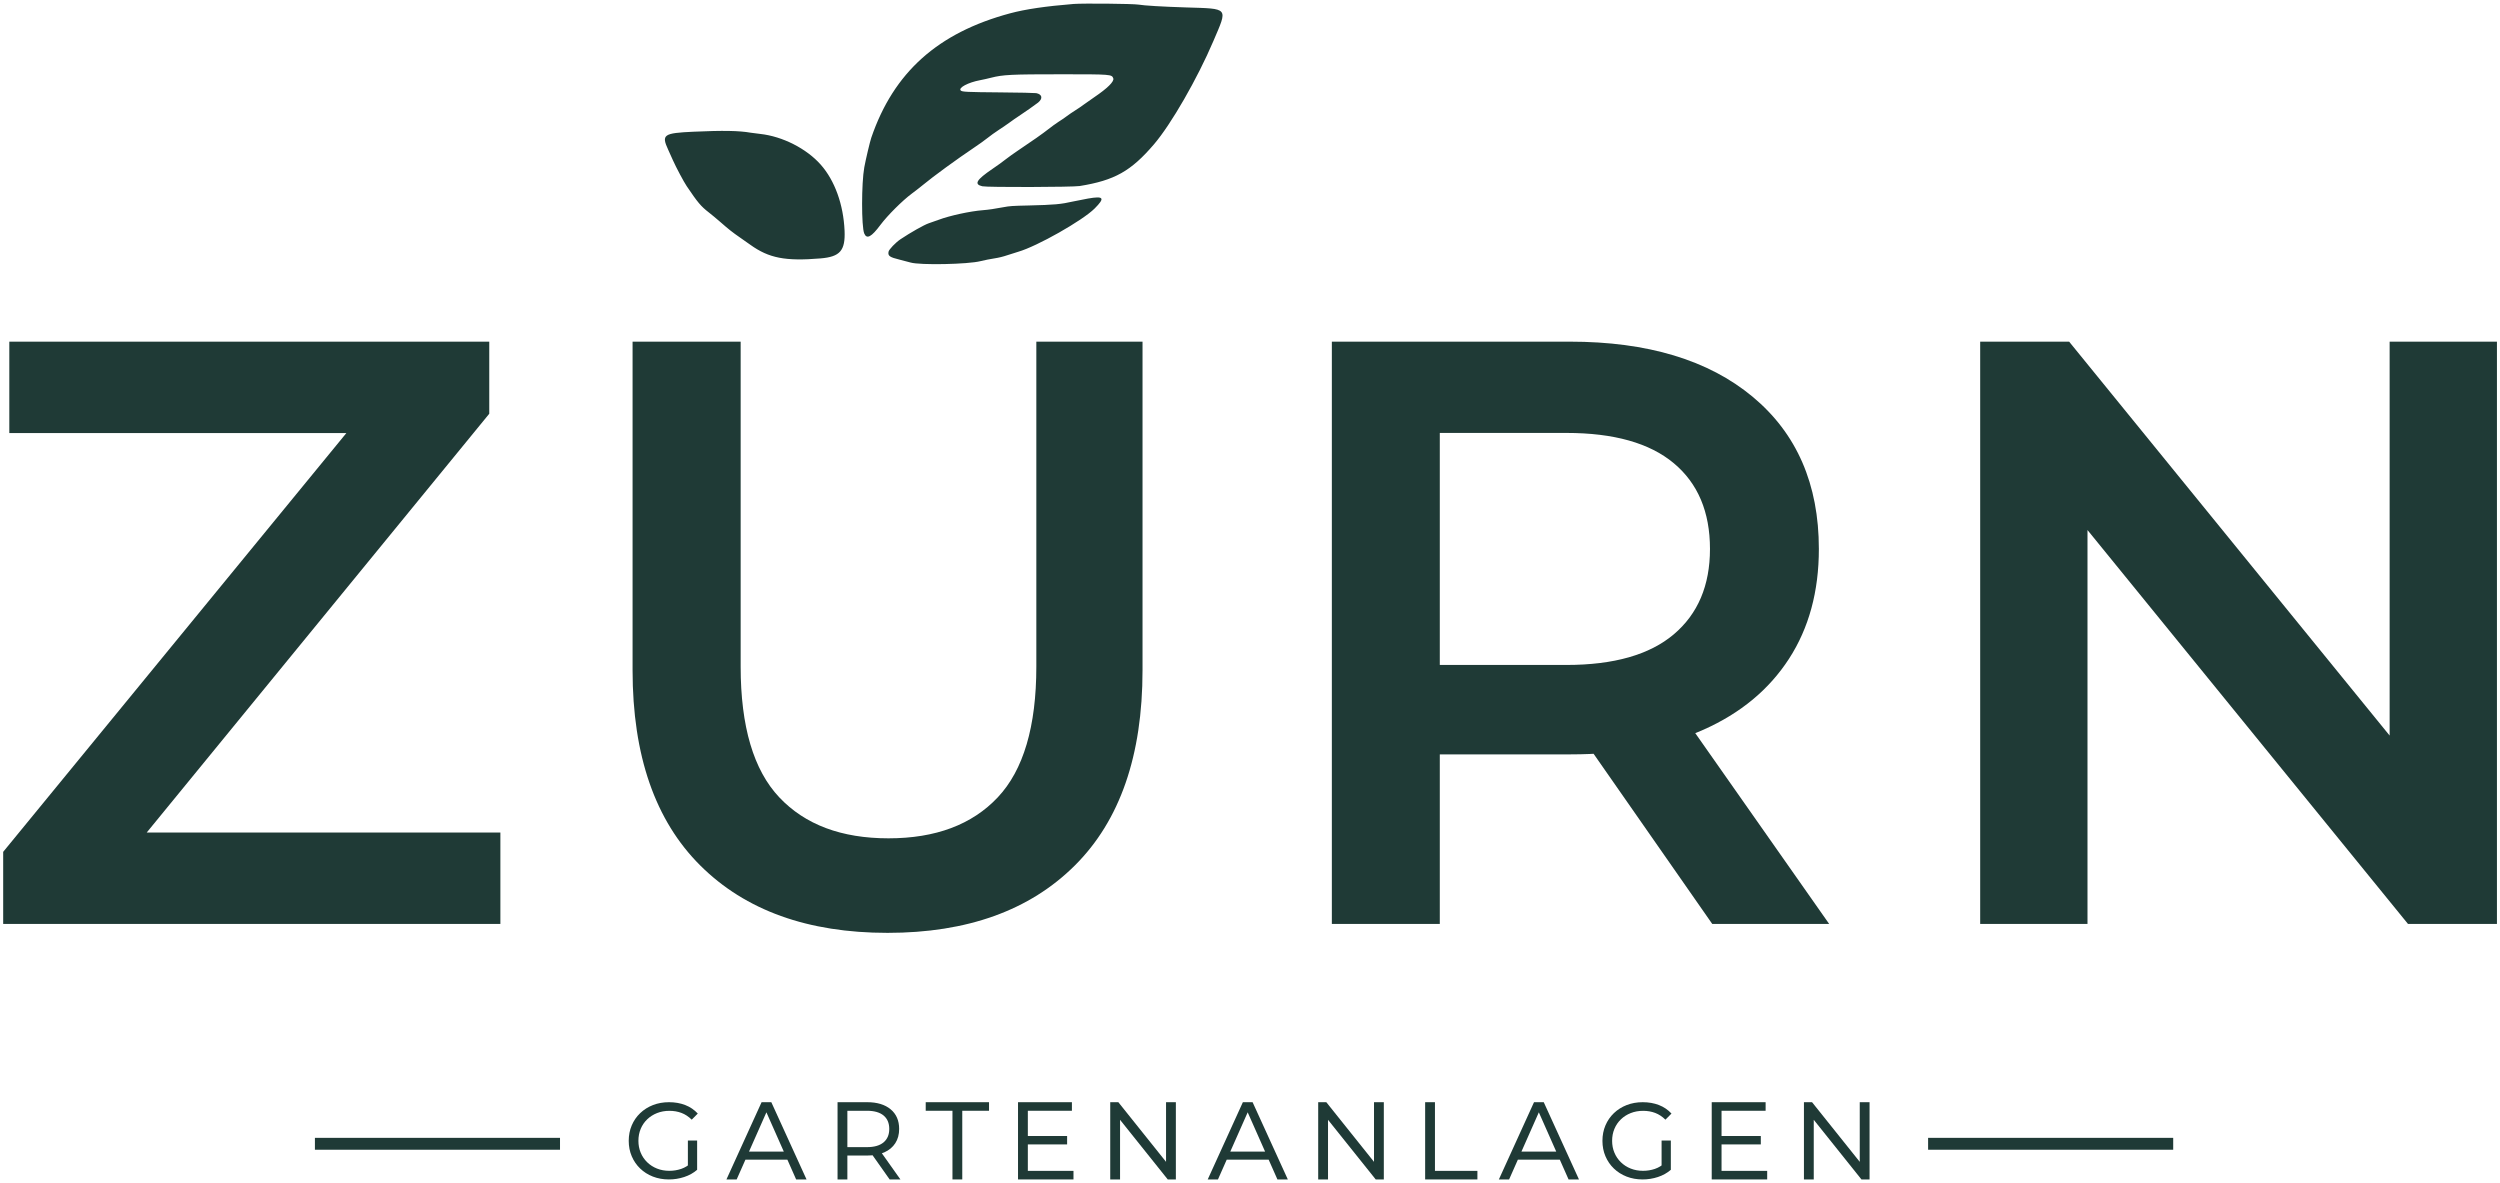
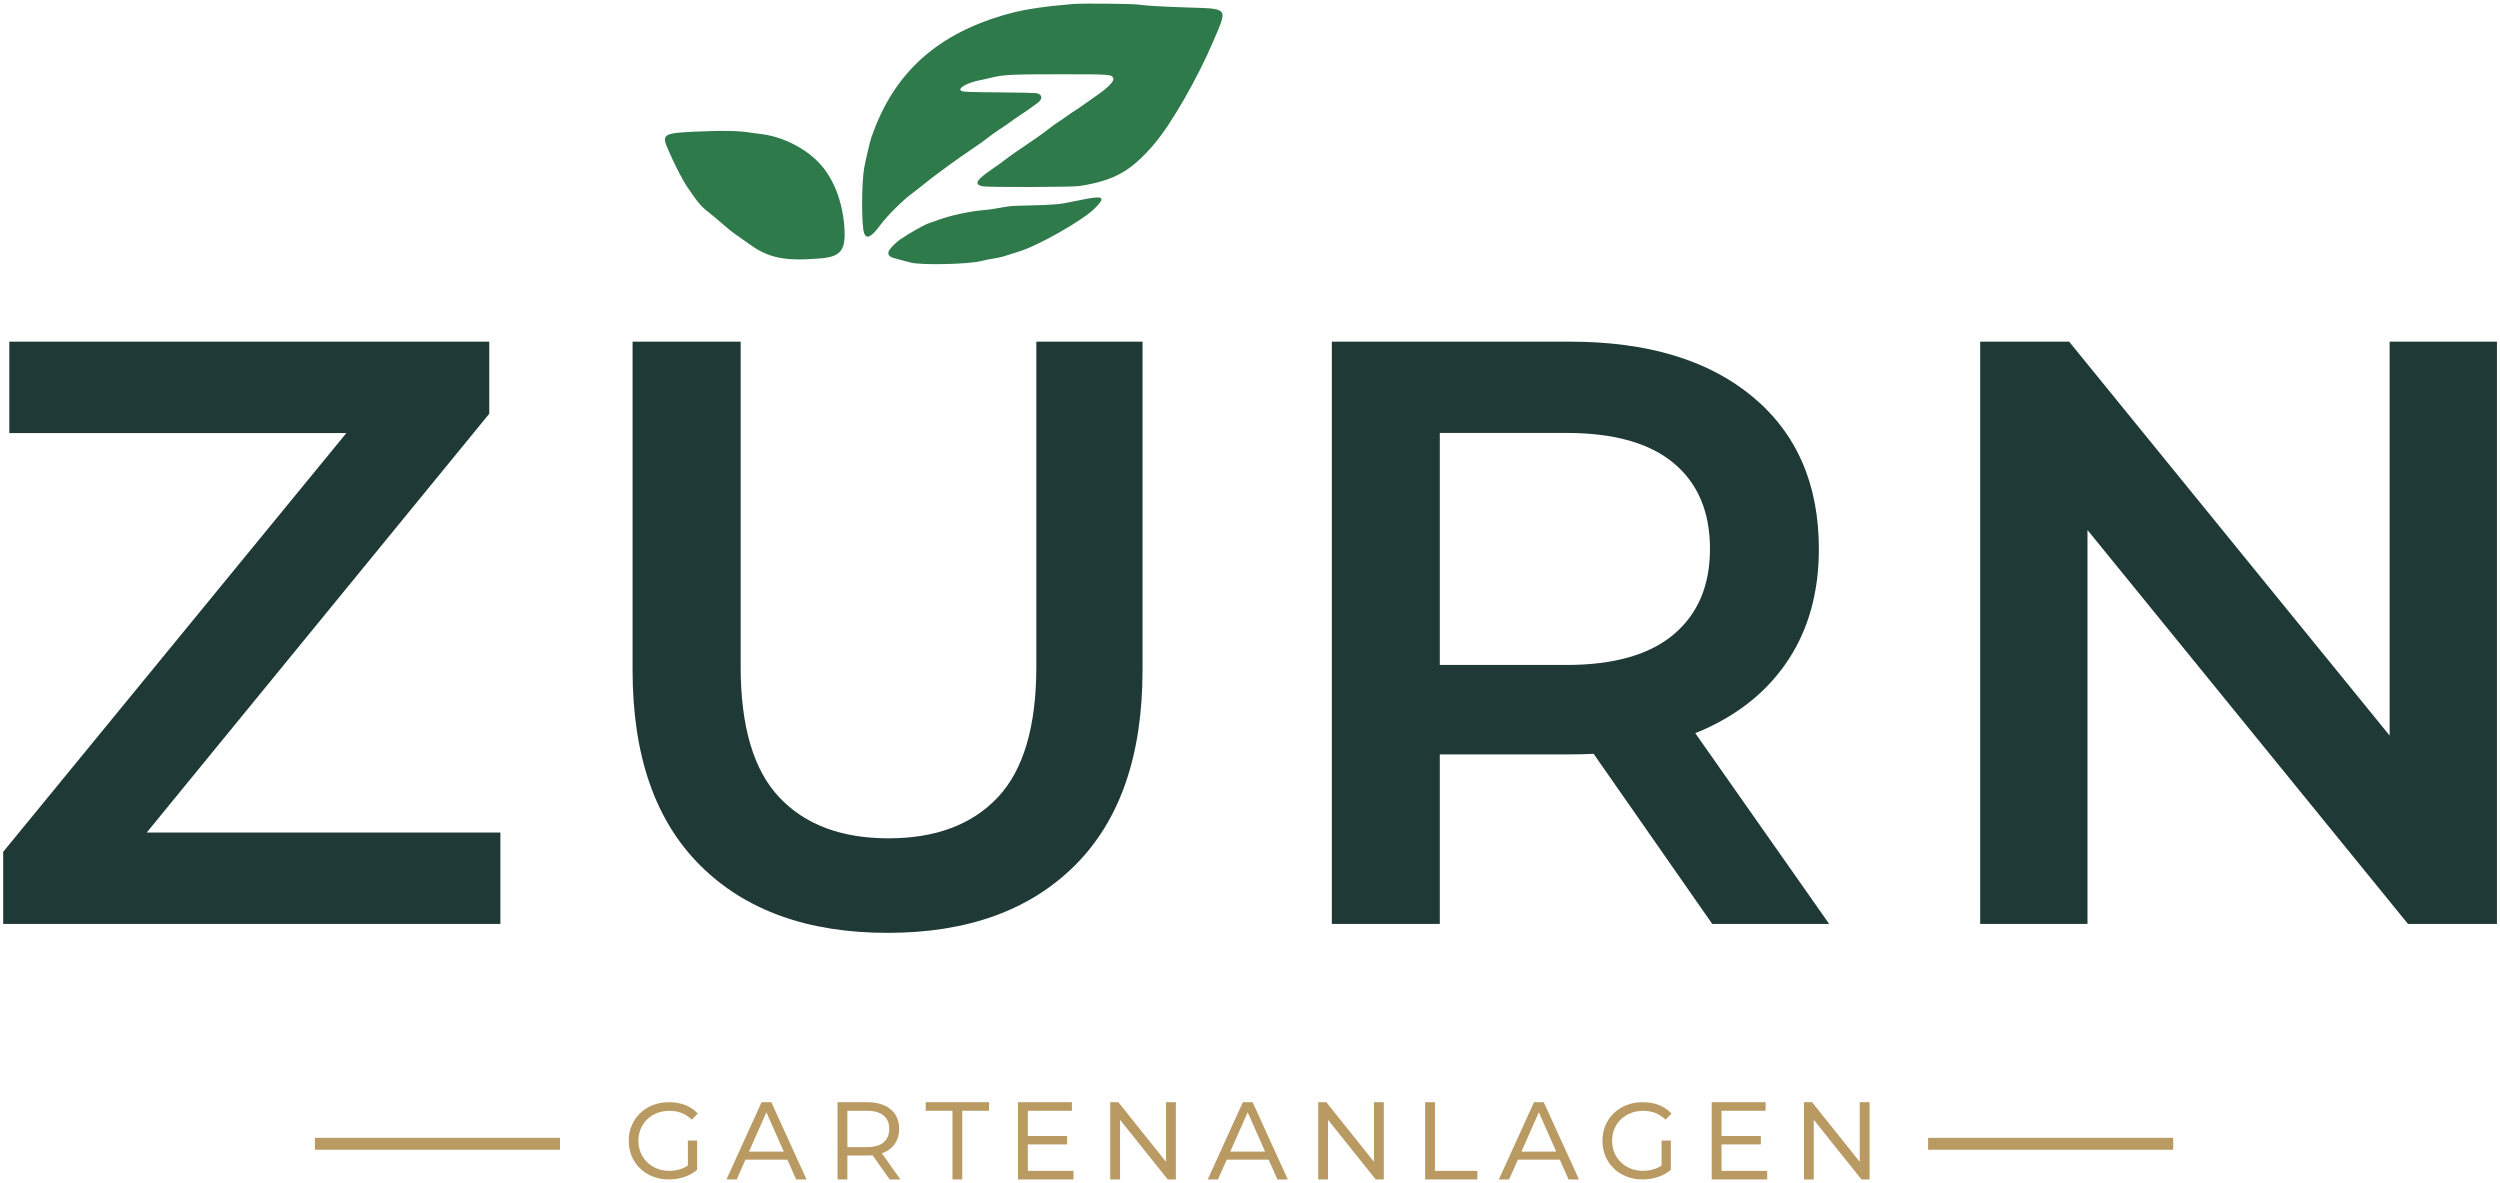
<svg xmlns="http://www.w3.org/2000/svg" viewBox="19 30 1683 796" width="1683" height="796" role="img" aria-label="Zürn Gartenanlagen">
-   <g fill="#1F3A36">
-     <g fill="#1F3A36" transform="translate(456 24) scale(0.333333)">
+   <g fill="#B99A63">
+     <g fill="#2F7A4A" transform="translate(456 24) scale(0.333333)">
      <g transform="translate(0,576) scale(0.1,-0.1)">
        <path d="M8572 5500 c-565 -46 -973 -106 -1282 -189 -1459 -392 -2353 -1193 -2804 -2514 -26 -75 -113 -443 -141 -597 -58 -318 -59 -1196 -1 -1335 51 -122 145 -72 328 174 144 192 443 490 633 631 77 57 181 138 230 179 201 167 681 517 1037 756 86 57 203 141 259 186 56 45 160 120 231 166 71 46 170 114 221 151 50 38 131 93 178 124 102 66 352 241 394 276 101 83 84 167 -38 191 -29 5 -343 12 -722 15 -687 6 -773 10 -802 38 -54 55 150 163 389 208 62 12 163 34 223 50 242 62 408 70 1420 70 1004 0 1020 -1 1049 -83 22 -62 -119 -201 -384 -380 -74 -50 -170 -117 -212 -149 -42 -32 -120 -85 -173 -118 -53 -33 -131 -86 -173 -118 -42 -32 -117 -83 -167 -114 -49 -32 -139 -96 -200 -145 -107 -85 -335 -246 -623 -438 -78 -52 -186 -130 -240 -172 -53 -43 -173 -130 -267 -193 -328 -223 -380 -312 -206 -352 98 -23 1823 -18 1966 5 706 114 1036 300 1501 843 347 406 875 1324 1199 2084 294 688 323 652 -555 680 -472 15 -844 37 -958 57 -110 18 -1115 28 -1310 13z M897 2920 c-609 -28 -653 -59 -512 -365 20 -44 64 -140 96 -213 64 -144 218 -433 278 -522 223 -331 287 -407 446 -530 55 -43 159 -129 231 -192 177 -155 246 -209 399 -315 72 -50 165 -115 209 -147 375 -269 706 -334 1416 -275 396 33 504 157 487 559 -23 530 -198 1014 -481 1334 -287 325 -773 572 -1221 621 -77 8 -165 20 -195 25 -233 41 -553 47 -1153 20z M8863 1570 c-88 -16 -221 -42 -295 -58 -256 -58 -380 -69 -908 -82 -328 -7 -379 -11 -501 -34 -171 -32 -310 -53 -419 -61 -256 -20 -670 -110 -893 -194 -56 -21 -146 -53 -199 -70 -93 -31 -369 -187 -572 -323 -99 -67 -233 -206 -241 -252 -16 -84 22 -111 224 -160 80 -20 180 -46 221 -58 192 -56 1158 -37 1413 28 77 19 201 44 276 55 92 14 178 35 266 65 72 24 169 55 218 69 380 109 1300 630 1544 874 215 215 187 257 -134 201z" />
      </g>
    </g>
    <path d="M469.29 824Q463.45 824 458.52 822.07Q453.58 820.14 449.94 816.63Q446.29 813.11 444.28 808.37Q442.26 803.64 442.26 798Q442.26 792.36 444.28 787.63Q446.29 782.89 449.97 779.37Q453.64 775.86 458.57 773.93Q463.51 772 469.39 772Q475.36 772 480.31 773.92Q485.25 775.84 488.74 779.65L484.67 783.76Q481.49 780.63 477.77 779.22Q474.04 777.81 469.66 777.81Q465.15 777.81 461.32 779.32Q457.5 780.83 454.68 783.55Q451.85 786.27 450.32 789.95Q448.78 793.64 448.78 798Q448.78 802.31 450.32 805.99Q451.85 809.67 454.68 812.42Q457.5 815.17 461.3 816.68Q465.1 818.19 469.61 818.19Q473.77 818.19 477.57 816.9Q481.37 815.6 484.61 812.57L488.31 817.51Q484.61 820.73 479.61 822.36Q474.61 824 469.29 824ZM488.31 817.51 482.08 816.67V797.82H488.31Z" />
    <path d="M508.04 824 531.7 772H538.25L561.96 824H554.96L533.59 775.75H536.3L514.93 824ZM517.79 810.67 519.68 805.28H549.32L551.26 810.67Z" />
    <path d="M582.84 824V772H602.79Q612.81 772 618.56 776.77Q624.31 781.53 624.31 790.01Q624.31 795.58 621.72 799.59Q619.13 803.61 614.32 805.76Q609.5 807.91 602.79 807.91H586.49L589.45 804.85V824ZM617.91 824 604.59 805.13H611.78L625.16 824ZM589.45 805.46 586.49 802.25H602.61Q610 802.25 613.83 799.03Q617.65 795.81 617.65 790.01Q617.65 784.14 613.83 780.96Q610 777.77 602.61 777.77H586.49L589.45 774.51Z" />
    <path d="M660.2 824V777.77H642.19V772H684.81V777.77H666.8V824Z" />
    <path d="M704.33 824V772H740.61V777.77H710.94V818.23H741.67V824ZM710.35 800.42V794.76H737.38V800.42Z" />
    <path d="M766.41 824V772H771.87L806.82 815.7H803.98V772H810.59V824H805.13L770.18 780.3H773.02V824Z" />
    <path d="M832.04 824 855.7 772H862.25L885.96 824H878.96L857.59 775.75H860.3L838.93 824ZM841.79 810.67 843.68 805.28H873.32L875.26 810.67Z" />
    <path d="M906.41 824V772H911.87L946.82 815.7H943.98V772H950.59V824H945.13L910.18 780.3H913.02V824Z" />
    <path d="M978.41 824V772H985.01V818.23H1013.59V824Z" />
    <path d="M1028.04 824 1051.7 772H1058.25L1081.96 824H1074.96L1053.59 775.75H1056.3L1034.93 824ZM1037.79 810.67 1039.68 805.28H1069.32L1071.26 810.67Z" />
    <path d="M1124.79 824Q1118.95 824 1114.02 822.07Q1109.08 820.14 1105.44 816.63Q1101.79 813.11 1099.78 808.37Q1097.76 803.64 1097.76 798Q1097.76 792.36 1099.78 787.63Q1101.79 782.89 1105.47 779.37Q1109.14 775.86 1114.07 773.93Q1119.01 772 1124.89 772Q1130.86 772 1135.81 773.92Q1140.75 775.84 1144.24 779.65L1140.17 783.76Q1136.99 780.63 1133.27 779.22Q1129.54 777.81 1125.16 777.81Q1120.65 777.81 1116.82 779.32Q1113 780.83 1110.18 783.55Q1107.35 786.27 1105.82 789.95Q1104.28 793.64 1104.28 798Q1104.28 802.31 1105.82 805.99Q1107.35 809.67 1110.18 812.42Q1113 815.17 1116.8 816.68Q1120.6 818.19 1125.11 818.19Q1129.27 818.19 1133.07 816.9Q1136.87 815.6 1140.11 812.57L1143.81 817.51Q1140.11 820.73 1135.11 822.36Q1130.11 824 1124.79 824ZM1143.81 817.51 1137.58 816.67V797.82H1143.81Z" />
    <path d="M1171.33 824V772H1207.61V777.77H1177.94V818.23H1208.67V824ZM1177.35 800.42V794.76H1204.38V800.42Z" />
    <path d="M1233.41 824V772H1238.87L1273.82 815.7H1270.98V772H1277.59V824H1272.13L1237.18 780.3H1240.02V824Z" />
    <rect x="231" y="796" width="165" height="8" />
    <rect x="1317" y="796" width="165" height="8" />
  </g>
  <g fill="#1F3A36">
    <path d="M21.14 652V603.47L274.64 294.13L283.08 321.52H25.27V260H348.37V308.53L95.35 617.87L86.42 590.48H355.86V652Z" />
    <path d="M616.5 658Q536 658 490.42 612.64Q444.85 567.28 444.85 481.22V260H517.61V478.76Q517.61 539.23 543.63 566.79Q569.65 594.36 617.13 594.36Q664.69 594.36 690.68 566.79Q716.66 539.23 716.66 478.76V260H788.15V481.22Q788.15 567.28 742.58 612.64Q697 658 616.5 658Z" />
    <path d="M915.6 652V260H1075.8Q1154.26 260 1198.86 297.08Q1243.46 334.16 1243.46 399.55Q1243.46 442.47 1223.33 473.53Q1203.2 504.58 1165.84 521.21Q1128.48 537.84 1076.53 537.84H955.8L988.27 504.97V652ZM1171.69 652 1072.45 509.69H1150.52L1250.4 652ZM988.27 512.7 955.8 477.65H1073.49Q1121.41 477.65 1145.78 457.04Q1170.16 436.43 1170.16 399.55Q1170.16 362.18 1145.78 341.82Q1121.41 321.45 1073.49 321.45H955.8L988.27 285.91Z" />
    <path d="M1352.06 652V260H1411.94L1657.62 561.95H1627.7V260H1699.94V652H1640.06L1394.38 350.05H1424.3V652Z" />
  </g>
</svg>
